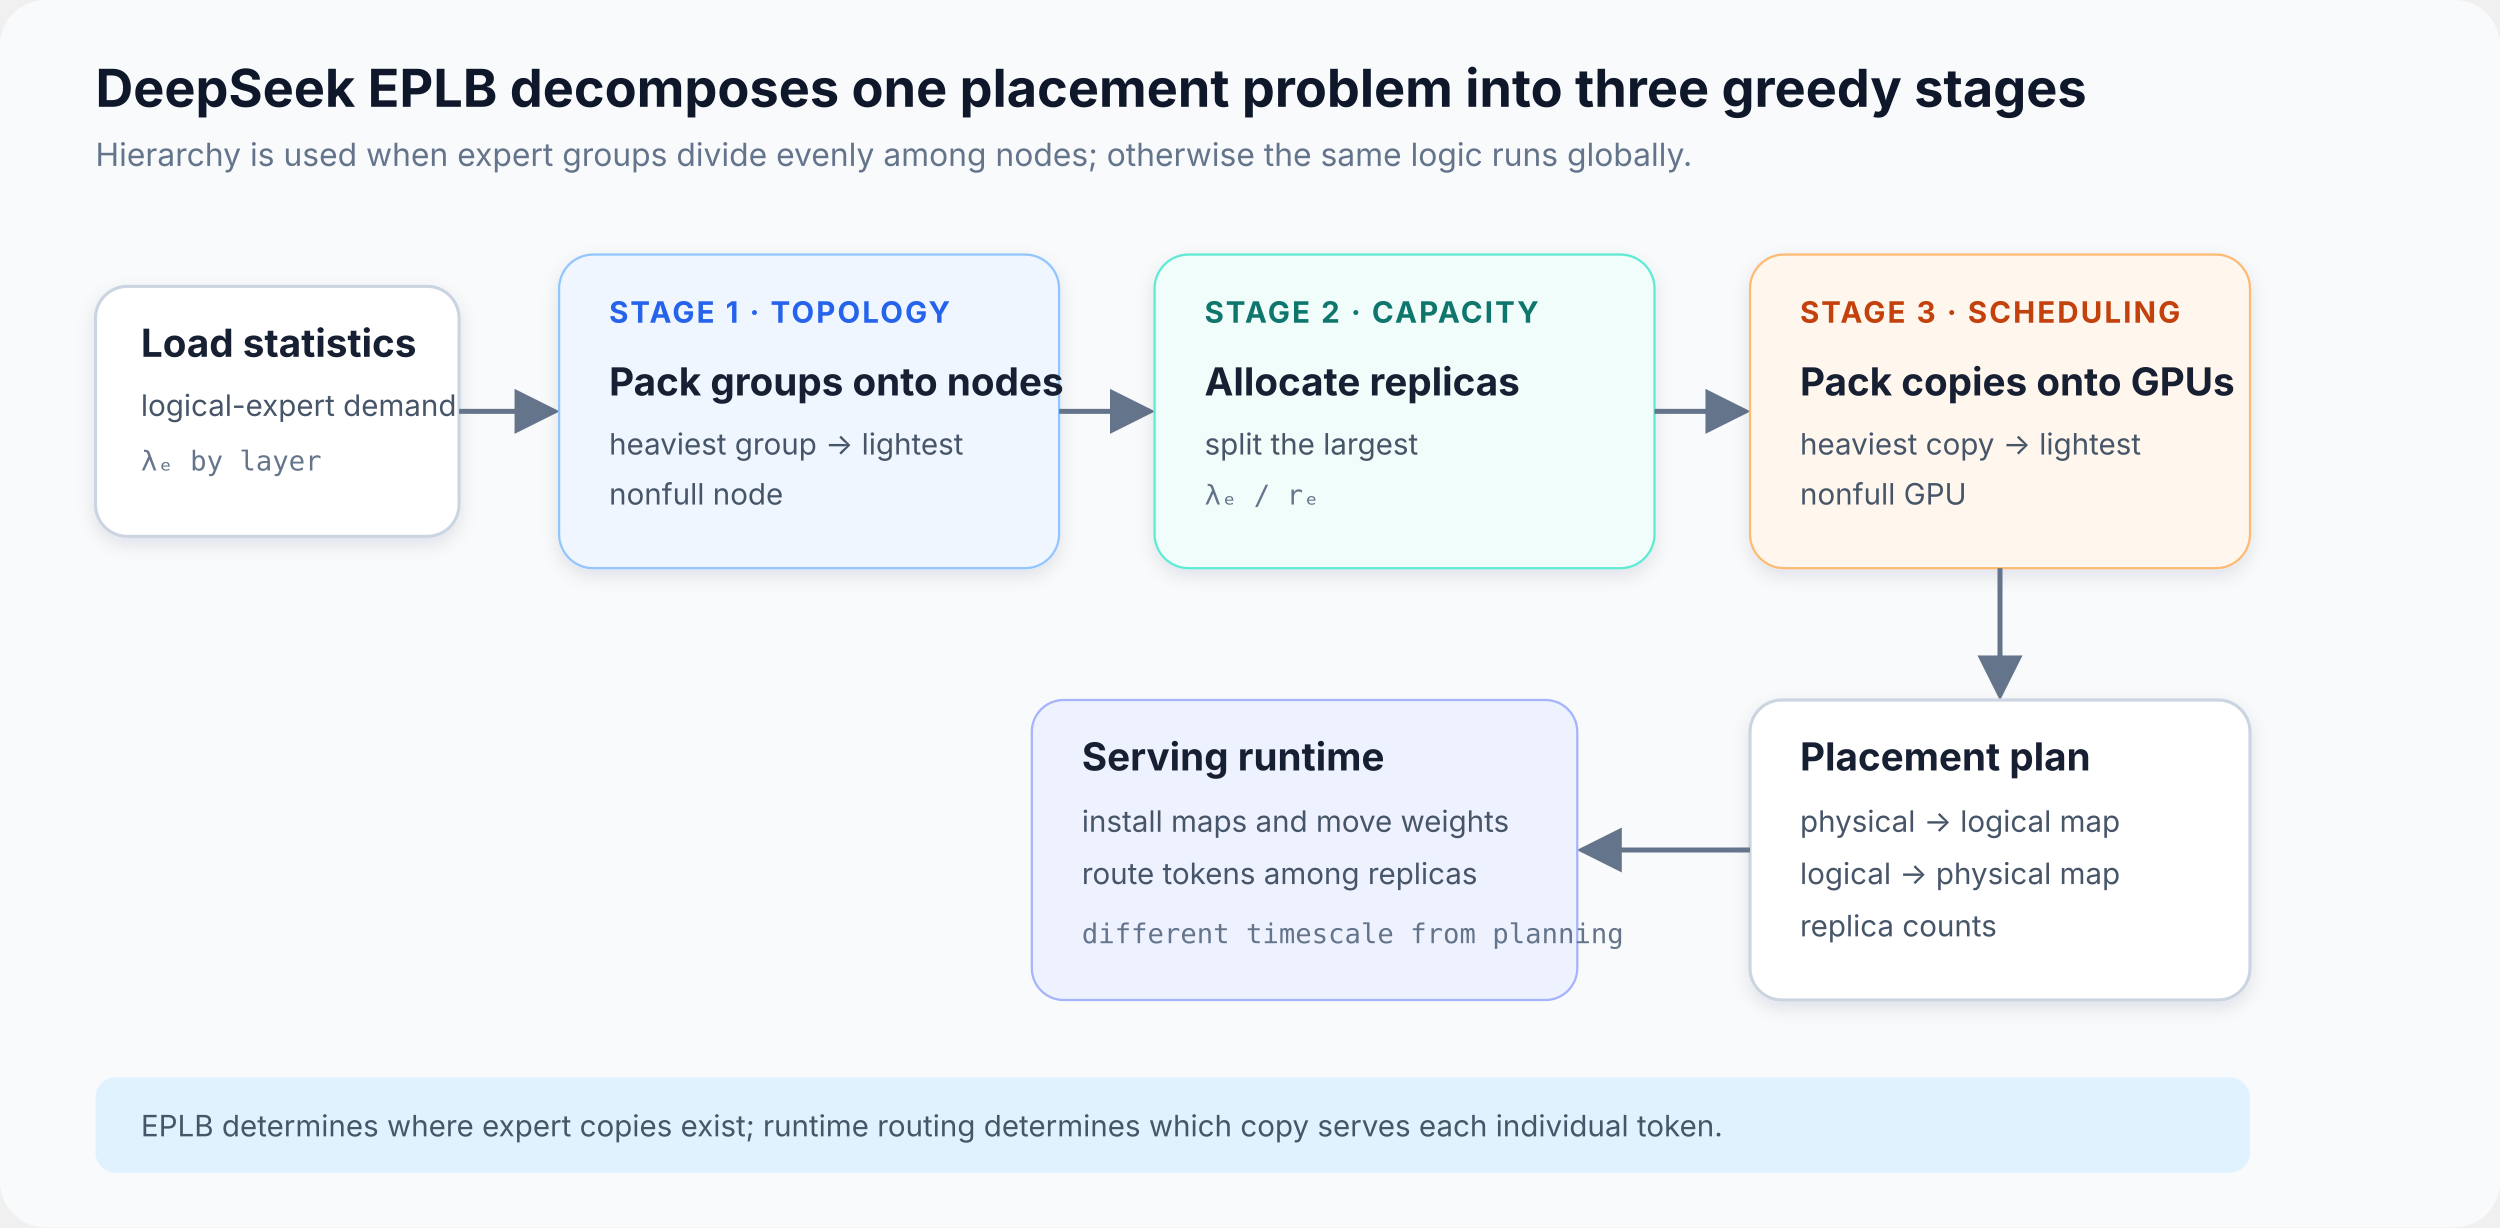
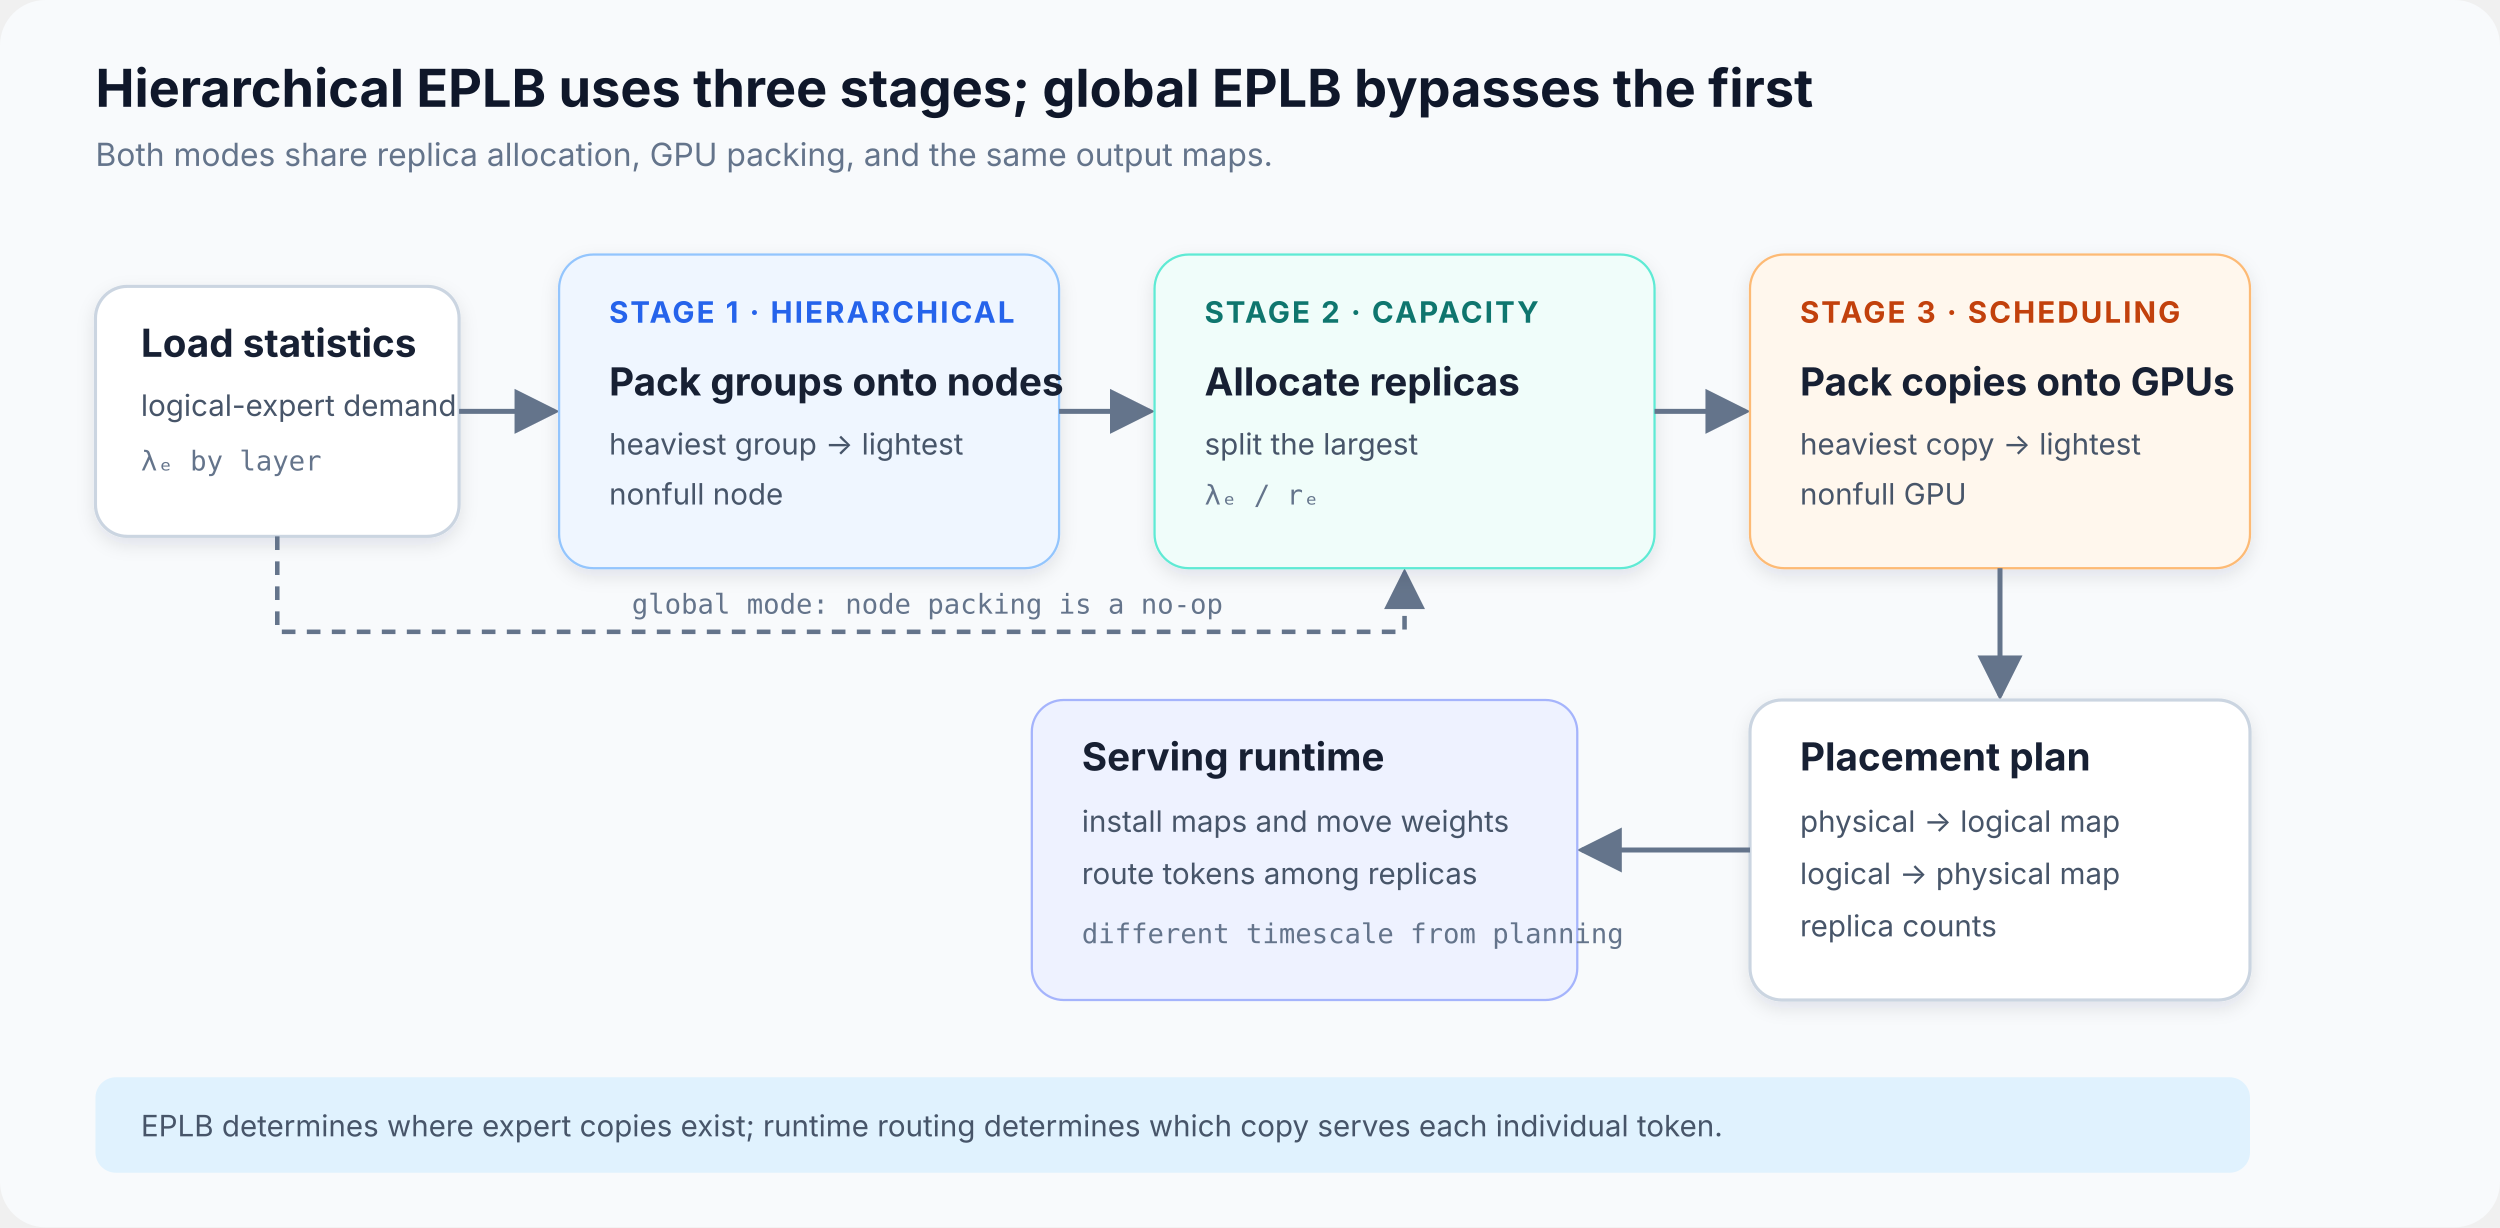
<svg xmlns="http://www.w3.org/2000/svg" viewBox="0 0 1100 540" role="img" aria-labelledby="title desc">
  <defs>
    <marker id="arrow" markerWidth="9" markerHeight="9" refX="8" refY="4.5" orient="auto">
      <path d="M0 0L9 4.5L0 9Z" fill="#64748b" />
    </marker>
    <filter id="shadow" x="-10%" y="-10%" width="120%" height="130%">
      <feDropShadow dx="0" dy="3" stdDeviation="4" flood-color="#0f172a" flood-opacity=".1" />
    </filter>
    <style>
-       .title{font:700 23px -apple-system,BlinkMacSystemFont,"Segoe UI",sans-serif;fill:#0f172a}.sub{font:14px -apple-system,BlinkMacSystemFont,"Segoe UI",sans-serif;fill:#64748b}.stage{font:700 13px -apple-system,BlinkMacSystemFont,"Segoe UI",sans-serif;letter-spacing:.07em}.label{font:700 17px -apple-system,BlinkMacSystemFont,"Segoe UI",sans-serif;fill:#172033}.body{font:13px -apple-system,BlinkMacSystemFont,"Segoe UI",sans-serif;fill:#475569}.tiny{font:12px ui-monospace,SFMono-Regular,Consolas,monospace;fill:#64748b}.line{fill:none;stroke:#64748b;stroke-width:2.2;marker-end:url(#arrow)}.card{fill:#fff;stroke:#cbd5e1;stroke-width:1.4;rx:14;filter:url(#shadow)}
+       .title{font:700 23px -apple-system,BlinkMacSystemFont,"Segoe UI",sans-serif;fill:#0f172a}.sub{font:14px -apple-system,BlinkMacSystemFont,"Segoe UI",sans-serif;fill:#64748b}.stage{font:700 13px -apple-system,BlinkMacSystemFont,"Segoe UI",sans-serif;letter-spacing:.07em}.label{font:700 17px -apple-system,BlinkMacSystemFont,"Segoe UI",sans-serif;fill:#172033}.body{font:13px -apple-system,BlinkMacSystemFont,"Segoe UI",sans-serif;fill:#475569}.tiny{font:12px ui-monospace,SFMono-Regular,Consolas,monospace;fill:#64748b}.line{fill:none;stroke:#64748b;stroke-width:2.2;marker-end:url(#arrow)}.bypass{fill:none;stroke:#64748b;stroke-width:2;stroke-dasharray:6 5;marker-end:url(#arrow)}.card{fill:#fff;stroke:#cbd5e1;stroke-width:1.4;rx:14;filter:url(#shadow)}
    </style>
  </defs>
  <rect width="1100" height="540" rx="20" fill="#f8fafc" />
-   <text x="42" y="47" class="title">DeepSeek EPLB decomposes one placement problem into three greedy stages</text>
-   <text x="42" y="73" class="sub">Hierarchy is used when expert groups divide evenly among nodes; otherwise the same logic runs globally.</text>
+   <text x="42" y="47" class="title">Hierarchical EPLB uses three stages; global EPLB bypasses the first</text>
+   <text x="42" y="73" class="sub">Both modes share replica allocation, GPU packing, and the same output maps.</text>
  <rect x="42" y="126" width="160" height="110" class="card" />
  <text x="62" y="157" class="label">Load statistics</text>
  <text x="62" y="183" class="body">logical-expert demand</text>
  <text x="62" y="207" class="tiny">λₑ by layer</text>
  <path d="M202 181H244" class="line" />
  <rect x="246" y="112" width="220" height="138" rx="15" fill="#eff6ff" stroke="#93c5fd" filter="url(#shadow)" />
-   <text x="268" y="142" class="stage" fill="#2563eb">STAGE 1 · TOPOLOGY</text>
+   <text x="268" y="142" class="stage" fill="#2563eb">STAGE 1 · HIERARCHICAL</text>
  <text x="268" y="174" class="label">Pack groups onto nodes</text>
  <text x="268" y="200" class="body">heaviest group → lightest</text>
  <text x="268" y="222" class="body">nonfull node</text>
  <path d="M466 181H506" class="line" />
+   <path d="M122 236V278H618V252" class="bypass" />
+   <text x="278" y="270" class="tiny">global mode: node packing is a no-op</text>
  <rect x="508" y="112" width="220" height="138" rx="15" fill="#f0fdfa" stroke="#5eead4" filter="url(#shadow)" />
  <text x="530" y="142" class="stage" fill="#0f766e">STAGE 2 · CAPACITY</text>
  <text x="530" y="174" class="label">Allocate replicas</text>
  <text x="530" y="200" class="body">split the largest</text>
  <text x="530" y="222" class="tiny">λₑ / rₑ</text>
  <path d="M728 181H768" class="line" />
  <rect x="770" y="112" width="220" height="138" rx="15" fill="#fff7ed" stroke="#fdba74" filter="url(#shadow)" />
  <text x="792" y="142" class="stage" fill="#c2410c">STAGE 3 · SCHEDULING</text>
  <text x="792" y="174" class="label">Pack copies onto GPUs</text>
  <text x="792" y="200" class="body">heaviest copy → lightest</text>
  <text x="792" y="222" class="body">nonfull GPU</text>
  <path d="M880 250V306" class="line" />
  <rect x="770" y="308" width="220" height="132" class="card" />
  <text x="792" y="339" class="label">Placement plan</text>
  <text x="792" y="366" class="body">physical → logical map</text>
  <text x="792" y="389" class="body">logical → physical map</text>
  <text x="792" y="412" class="body">replica counts</text>
  <path d="M770 374H696" class="line" />
  <rect x="454" y="308" width="240" height="132" rx="14" fill="#eef2ff" stroke="#a5b4fc" />
  <text x="476" y="339" class="label">Serving runtime</text>
  <text x="476" y="366" class="body">install maps and move weights</text>
  <text x="476" y="389" class="body">route tokens among replicas</text>
  <text x="476" y="415" class="tiny">different timescale from planning</text>
  <rect x="42" y="474" width="948" height="42" rx="9" fill="#e0f2fe" />
  <text x="62" y="500" class="body">EPLB determines where expert copies exist; runtime routing determines which copy serves each individual token.</text>
</svg>
